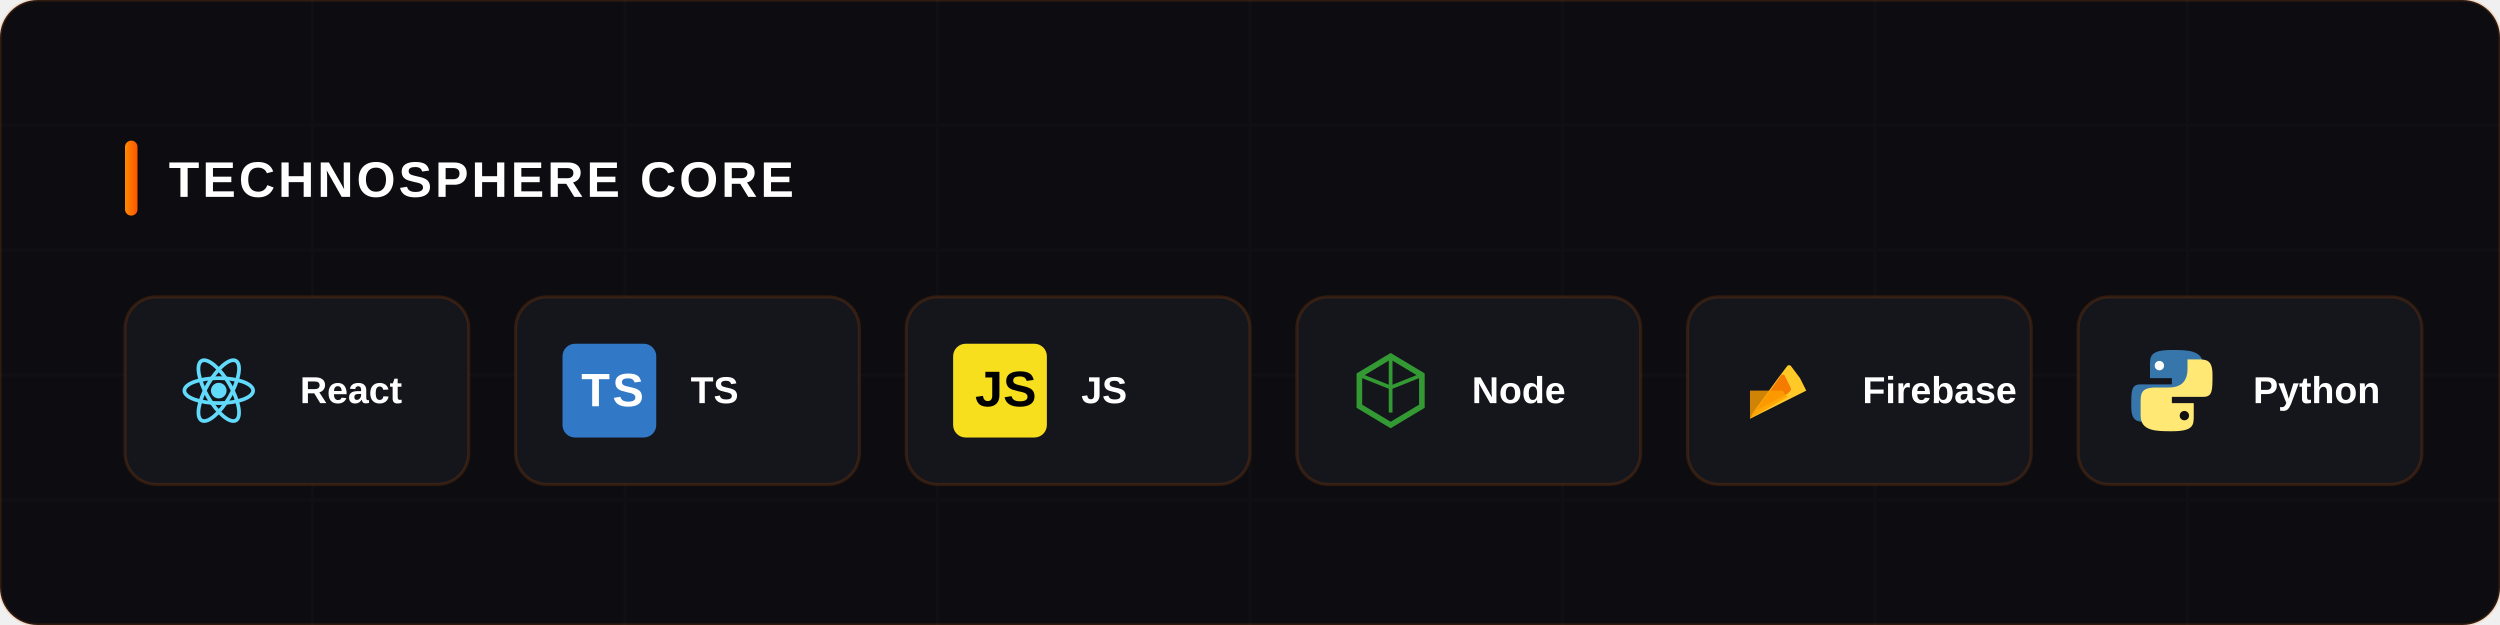
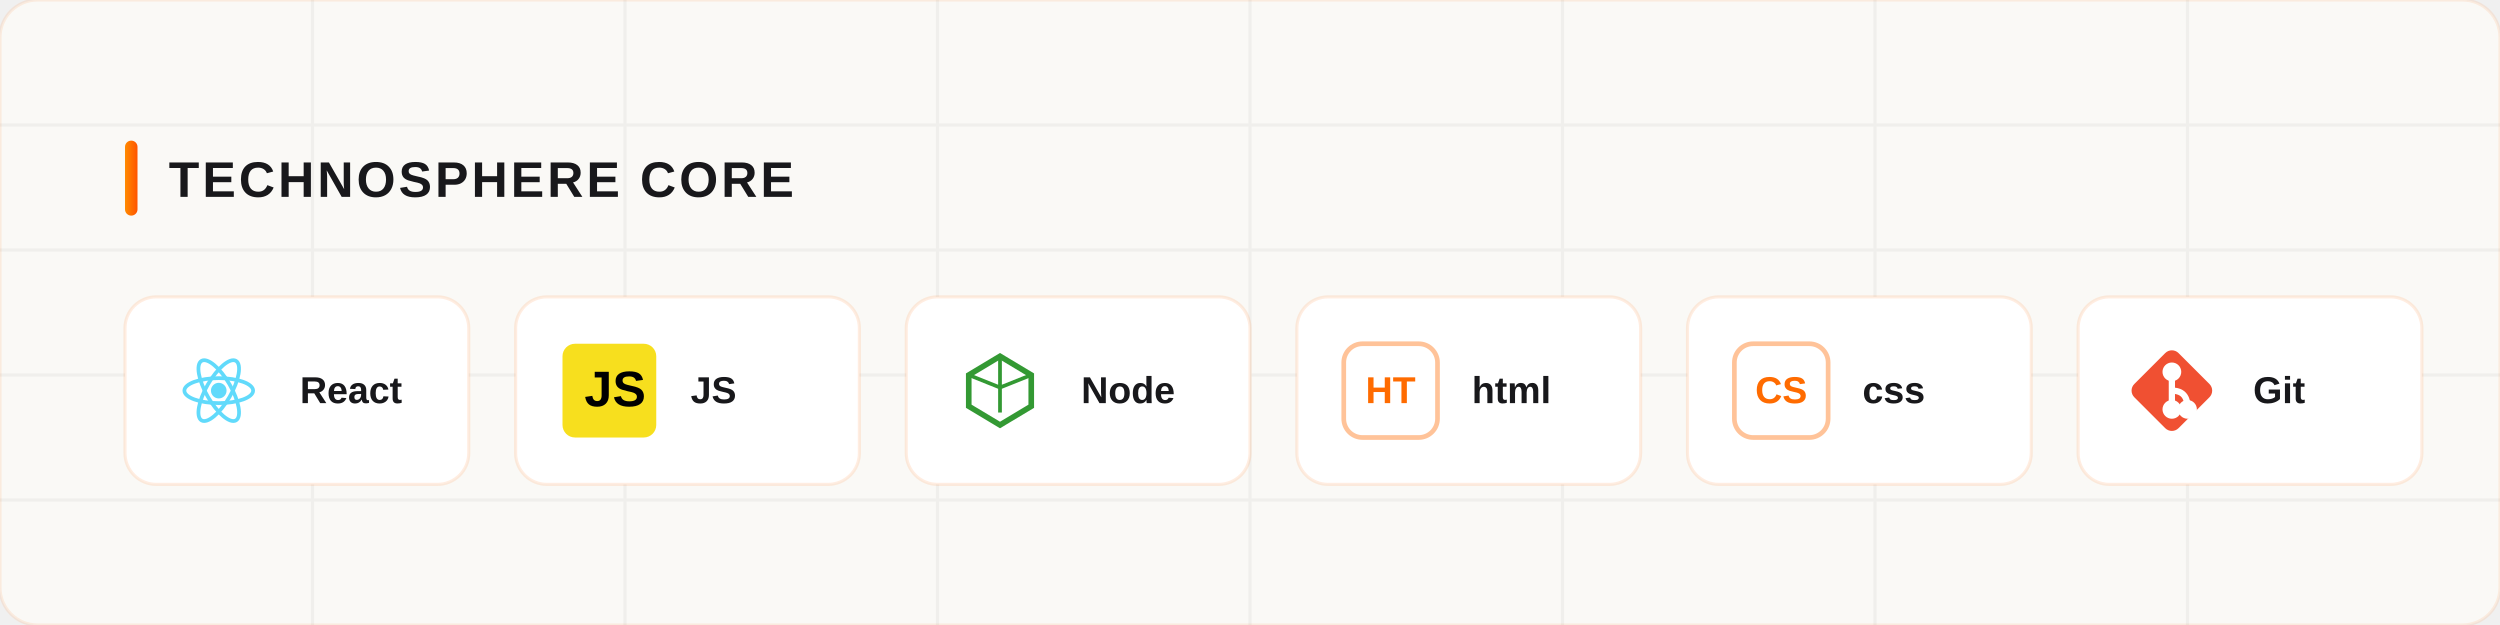
<svg xmlns="http://www.w3.org/2000/svg" viewBox="0 0 800 200" width="100%" height="auto">
  <defs>
    <linearGradient id="techGrad" x1="0%" y1="0%" x2="100%" y2="0%">
      <stop offset="0%" stop-color="#FF8A00" />
      <stop offset="100%" stop-color="#FF5500" />
    </linearGradient>
  </defs>
-   <rect width="800" height="200" rx="12" fill="#0D0D11" stroke="#FF6B00" stroke-opacity="0.15" stroke-width="1" />
-   <g opacity="0.015">
-     <path d="M0,40 L800,40 M0,80 L800,80 M0,120 L800,120 M0,160 L800,160" stroke="#FFFFFF" stroke-width="1" />
-     <path d="M100,0 L100,200 M200,0 L200,200 M300,0 L300,200 M400,0 L400,200 M500,0 L500,200 M600,0 L600,200 M700,0 L700,200" stroke="#FFFFFF" stroke-width="1" />
+   <rect width="800" height="200" rx="12" fill="#FAF9F6" stroke="#FF6B00" stroke-opacity="0.1" stroke-width="1" />
+   <g opacity="0.04">
+     <path d="M0,40 L800,40 M0,80 L800,80 M0,120 L800,120 M0,160 L800,160" stroke="#000000" stroke-width="1" />
+     <path d="M100,0 L100,200 M200,0 L200,200 M300,0 L300,200 M400,0 L400,200 M500,0 L500,200 M600,0 L600,200 M700,0 L700,200" stroke="#000000" stroke-width="1" />
  </g>
  <g transform="translate(40, 45)">
    <rect x="0" y="0" width="4" height="24" rx="2" fill="url(#techGrad)" />
-     <text x="14" y="18" fill="#FFFFFF" font-family="Arial, Helvetica, sans-serif" font-size="16" font-weight="900" letter-spacing="1">TECHNOSPHERE CORE</text>
+     <text x="14" y="18" fill="#18181B" font-family="Arial, Helvetica, sans-serif" font-size="16" font-weight="900" letter-spacing="1">TECHNOSPHERE CORE</text>
  </g>
  <g transform="translate(40, 95)">
-     <rect width="110" height="60" rx="10" fill="#15151C" stroke="#FF6B00" stroke-opacity="0.15" stroke-width="1" />
+     <rect width="110" height="60" rx="10" fill="#FFFFFF" stroke="#FF6B00" stroke-opacity="0.12" stroke-width="1" />
    <g transform="translate(15, 15)">
-       <circle cx="15" cy="15" r="15" fill="#15151C" />
+       <circle cx="15" cy="15" r="15" fill="#FFFFFF" />
      <ellipse cx="15" cy="15" rx="4" ry="11" fill="none" stroke="#61DAFB" stroke-width="1.2" transform="rotate(30 15 15)" />
      <ellipse cx="15" cy="15" rx="4" ry="11" fill="none" stroke="#61DAFB" stroke-width="1.2" transform="rotate(90 15 15)" />
      <ellipse cx="15" cy="15" rx="4" ry="11" fill="none" stroke="#61DAFB" stroke-width="1.2" transform="rotate(150 15 15)" />
      <circle cx="15" cy="15" r="2.5" fill="#61DAFB" />
    </g>
-     <text x="56" y="34" fill="#FFFFFF" font-family="Arial, Helvetica, sans-serif" font-size="12" font-weight="bold">React</text>
+     <text x="56" y="34" fill="#18181B" font-family="Arial, Helvetica, sans-serif" font-size="12" font-weight="bold">React</text>
  </g>
  <g transform="translate(165, 95)">
-     <rect width="110" height="60" rx="10" fill="#15151C" stroke="#FF6B00" stroke-opacity="0.15" stroke-width="1" />
-     <rect x="15" y="15" width="30" height="30" rx="4" fill="#3178C6" />
-     <text x="21" y="35" fill="#FFFFFF" font-family="Arial, sans-serif" font-size="15" font-weight="bold">T</text>
-     <text x="31" y="35" fill="#FFFFFF" font-family="Arial, sans-serif" font-size="15" font-weight="bold">S</text>
-     <text x="56" y="34" fill="#FFFFFF" font-family="Arial, Helvetica, sans-serif" font-size="12" font-weight="bold">TS</text>
-   </g>
-   <g transform="translate(290, 95)">
-     <rect width="110" height="60" rx="10" fill="#15151C" stroke="#FF6B00" stroke-opacity="0.15" stroke-width="1" />
+     <rect width="110" height="60" rx="10" fill="#FFFFFF" stroke="#FF6B00" stroke-opacity="0.12" stroke-width="1" />
    <rect x="15" y="15" width="30" height="30" rx="4" fill="#F7DF1E" />
    <text x="22" y="35" fill="#000000" font-family="Arial, sans-serif" font-size="16" font-weight="bold">J</text>
    <text x="31" y="35" fill="#000000" font-family="Arial, sans-serif" font-size="16" font-weight="bold">S</text>
-     <text x="56" y="34" fill="#FFFFFF" font-family="Arial, Helvetica, sans-serif" font-size="12" font-weight="bold">JS</text>
+     <text x="56" y="34" fill="#18181B" font-family="Arial, Helvetica, sans-serif" font-size="12" font-weight="bold">JS</text>
  </g>
-   <g transform="translate(415, 95)">
-     <rect width="110" height="60" rx="10" fill="#15151C" stroke="#FF6B00" stroke-opacity="0.15" stroke-width="1" />
+   <g transform="translate(290, 95)">
+     <rect width="110" height="60" rx="10" fill="#FFFFFF" stroke="#FF6B00" stroke-opacity="0.12" stroke-width="1" />
    <g transform="translate(15, 15)">
      <path d="M5 10 l 10 -6 l 10 6 v 10 l -10 6 l -10 -6 z" fill="none" stroke="#339933" stroke-width="1.8" />
      <path d="M15 4 v 18 M5 10 l 10 4 l 10 -4" fill="none" stroke="#339933" stroke-width="1.2" />
    </g>
-     <text x="56" y="34" fill="#FFFFFF" font-family="Arial, Helvetica, sans-serif" font-size="12" font-weight="bold">Node</text>
+     <text x="56" y="34" fill="#18181B" font-family="Arial, Helvetica, sans-serif" font-size="12" font-weight="bold">Node</text>
+   </g>
+   <g transform="translate(415, 95)">
+     <rect width="110" height="60" rx="10" fill="#FFFFFF" stroke="#FF6B00" stroke-opacity="0.12" stroke-width="1" />
+     <rect x="15" y="15" width="30" height="30" rx="6" fill="#FFFFFF" stroke="#FF6B00" stroke-opacity="0.4" stroke-width="1.5" />
+     <text x="30" y="34" fill="#FF6B00" font-family="Arial, sans-serif" font-size="12" font-weight="bold" text-anchor="middle">HT</text>
+     <text x="56" y="34" fill="#18181B" font-family="Arial, Helvetica, sans-serif" font-size="12" font-weight="bold">html</text>
  </g>
  <g transform="translate(540, 95)">
-     <rect width="110" height="60" rx="10" fill="#15151C" stroke="#FF6B00" stroke-opacity="0.15" stroke-width="1" />
-     <g transform="translate(15, 15)">
-       <path d="M5 24 l 1 -2 l 8 -11 l 3 -4 a 1 1 0 0 1 1 0 l 3 4 l 1 2 l 1 2 z" fill="#FFCA28" />
-       <path d="M5 24 l 1 -2 l 11 -6 l 1 -1 a 1 1 0 0 0 0 -1 l -2 -4 a 1 1 0 0 0 -1 0 z" fill="#F57C00" />
-       <path d="M5 24 l 12 -7 l -1 -1 a 1 1 0 0 0 -1 -1 H5 z" fill="#FFA000" fill-opacity="0.8" />
-     </g>
-     <text x="56" y="34" fill="#FFFFFF" font-family="Arial, Helvetica, sans-serif" font-size="12" font-weight="bold">Firebase</text>
+     <rect width="110" height="60" rx="10" fill="#FFFFFF" stroke="#FF6B00" stroke-opacity="0.12" stroke-width="1" />
+     <rect x="15" y="15" width="30" height="30" rx="6" fill="#FFFFFF" stroke="#FF6B00" stroke-opacity="0.4" stroke-width="1.5" />
+     <text x="30" y="34" fill="#FF6B00" font-family="Arial, sans-serif" font-size="12" font-weight="bold" text-anchor="middle">CS</text>
+     <text x="56" y="34" fill="#18181B" font-family="Arial, Helvetica, sans-serif" font-size="12" font-weight="bold">css</text>
  </g>
  <g transform="translate(665, 95)">
-     <rect width="110" height="60" rx="10" fill="#15151C" stroke="#FF6B00" stroke-opacity="0.15" stroke-width="1" />
+     <rect width="110" height="60" rx="10" fill="#FFFFFF" stroke="#FF6B00" stroke-opacity="0.12" stroke-width="1" />
    <g transform="translate(15, 15)">
-       <path d="M15 2 C8 2, 8 4, 8 7 L8 11 L15 11 L15 13 L5 13 C2 13, 2 15, 2 20 C2 25, 4 25, 7 25 L10 25 L10 22 C10 18, 12 16, 16 16 L20 16 C25 16, 25 14, 25 11 L25 7 C25 2, 20 2, 15 2 Z" fill="#3776AB" />
-       <path d="M15 28 C22 28, 22 26, 22 23 L22 19 L15 19 L15 17 L25 17 C28 17, 28 15, 28 10 C28 5, 26 5, 23 5 L20 5 L20 8 C20 12, 18 14, 14 14 L10 14 C5 14, 5 16, 5 19 L5 23 C5 28, 10 28, 15 28 Z" fill="#FFE873" />
-       <circle cx="11" cy="7" r="1.5" fill="#FFFFFF" />
-       <circle cx="19" cy="23" r="1.5" fill="#111111" />
+       <rect x="5" y="5" width="20" height="20" rx="3" transform="rotate(45 15 15)" fill="#F05032" />
+       <line x1="15" y1="9" x2="15" y2="21" stroke="#FFFFFF" stroke-width="2" />
+       <circle cx="15" cy="9" r="3" fill="#FFFFFF" />
+       <circle cx="15" cy="21" r="3" fill="#FFFFFF" />
+       <path d="M15 15 C 20 15, 20 19, 20 21" stroke="#FFFFFF" stroke-width="2" fill="none" />
+       <circle cx="20" cy="21" r="3" fill="#FFFFFF" />
    </g>
-     <text x="56" y="34" fill="#FFFFFF" font-family="Arial, Helvetica, sans-serif" font-size="12" font-weight="bold">Python</text>
+     <text x="56" y="34" fill="#18181B" font-family="Arial, Helvetica, sans-serif" font-size="12" font-weight="bold">Git</text>
  </g>
</svg>
